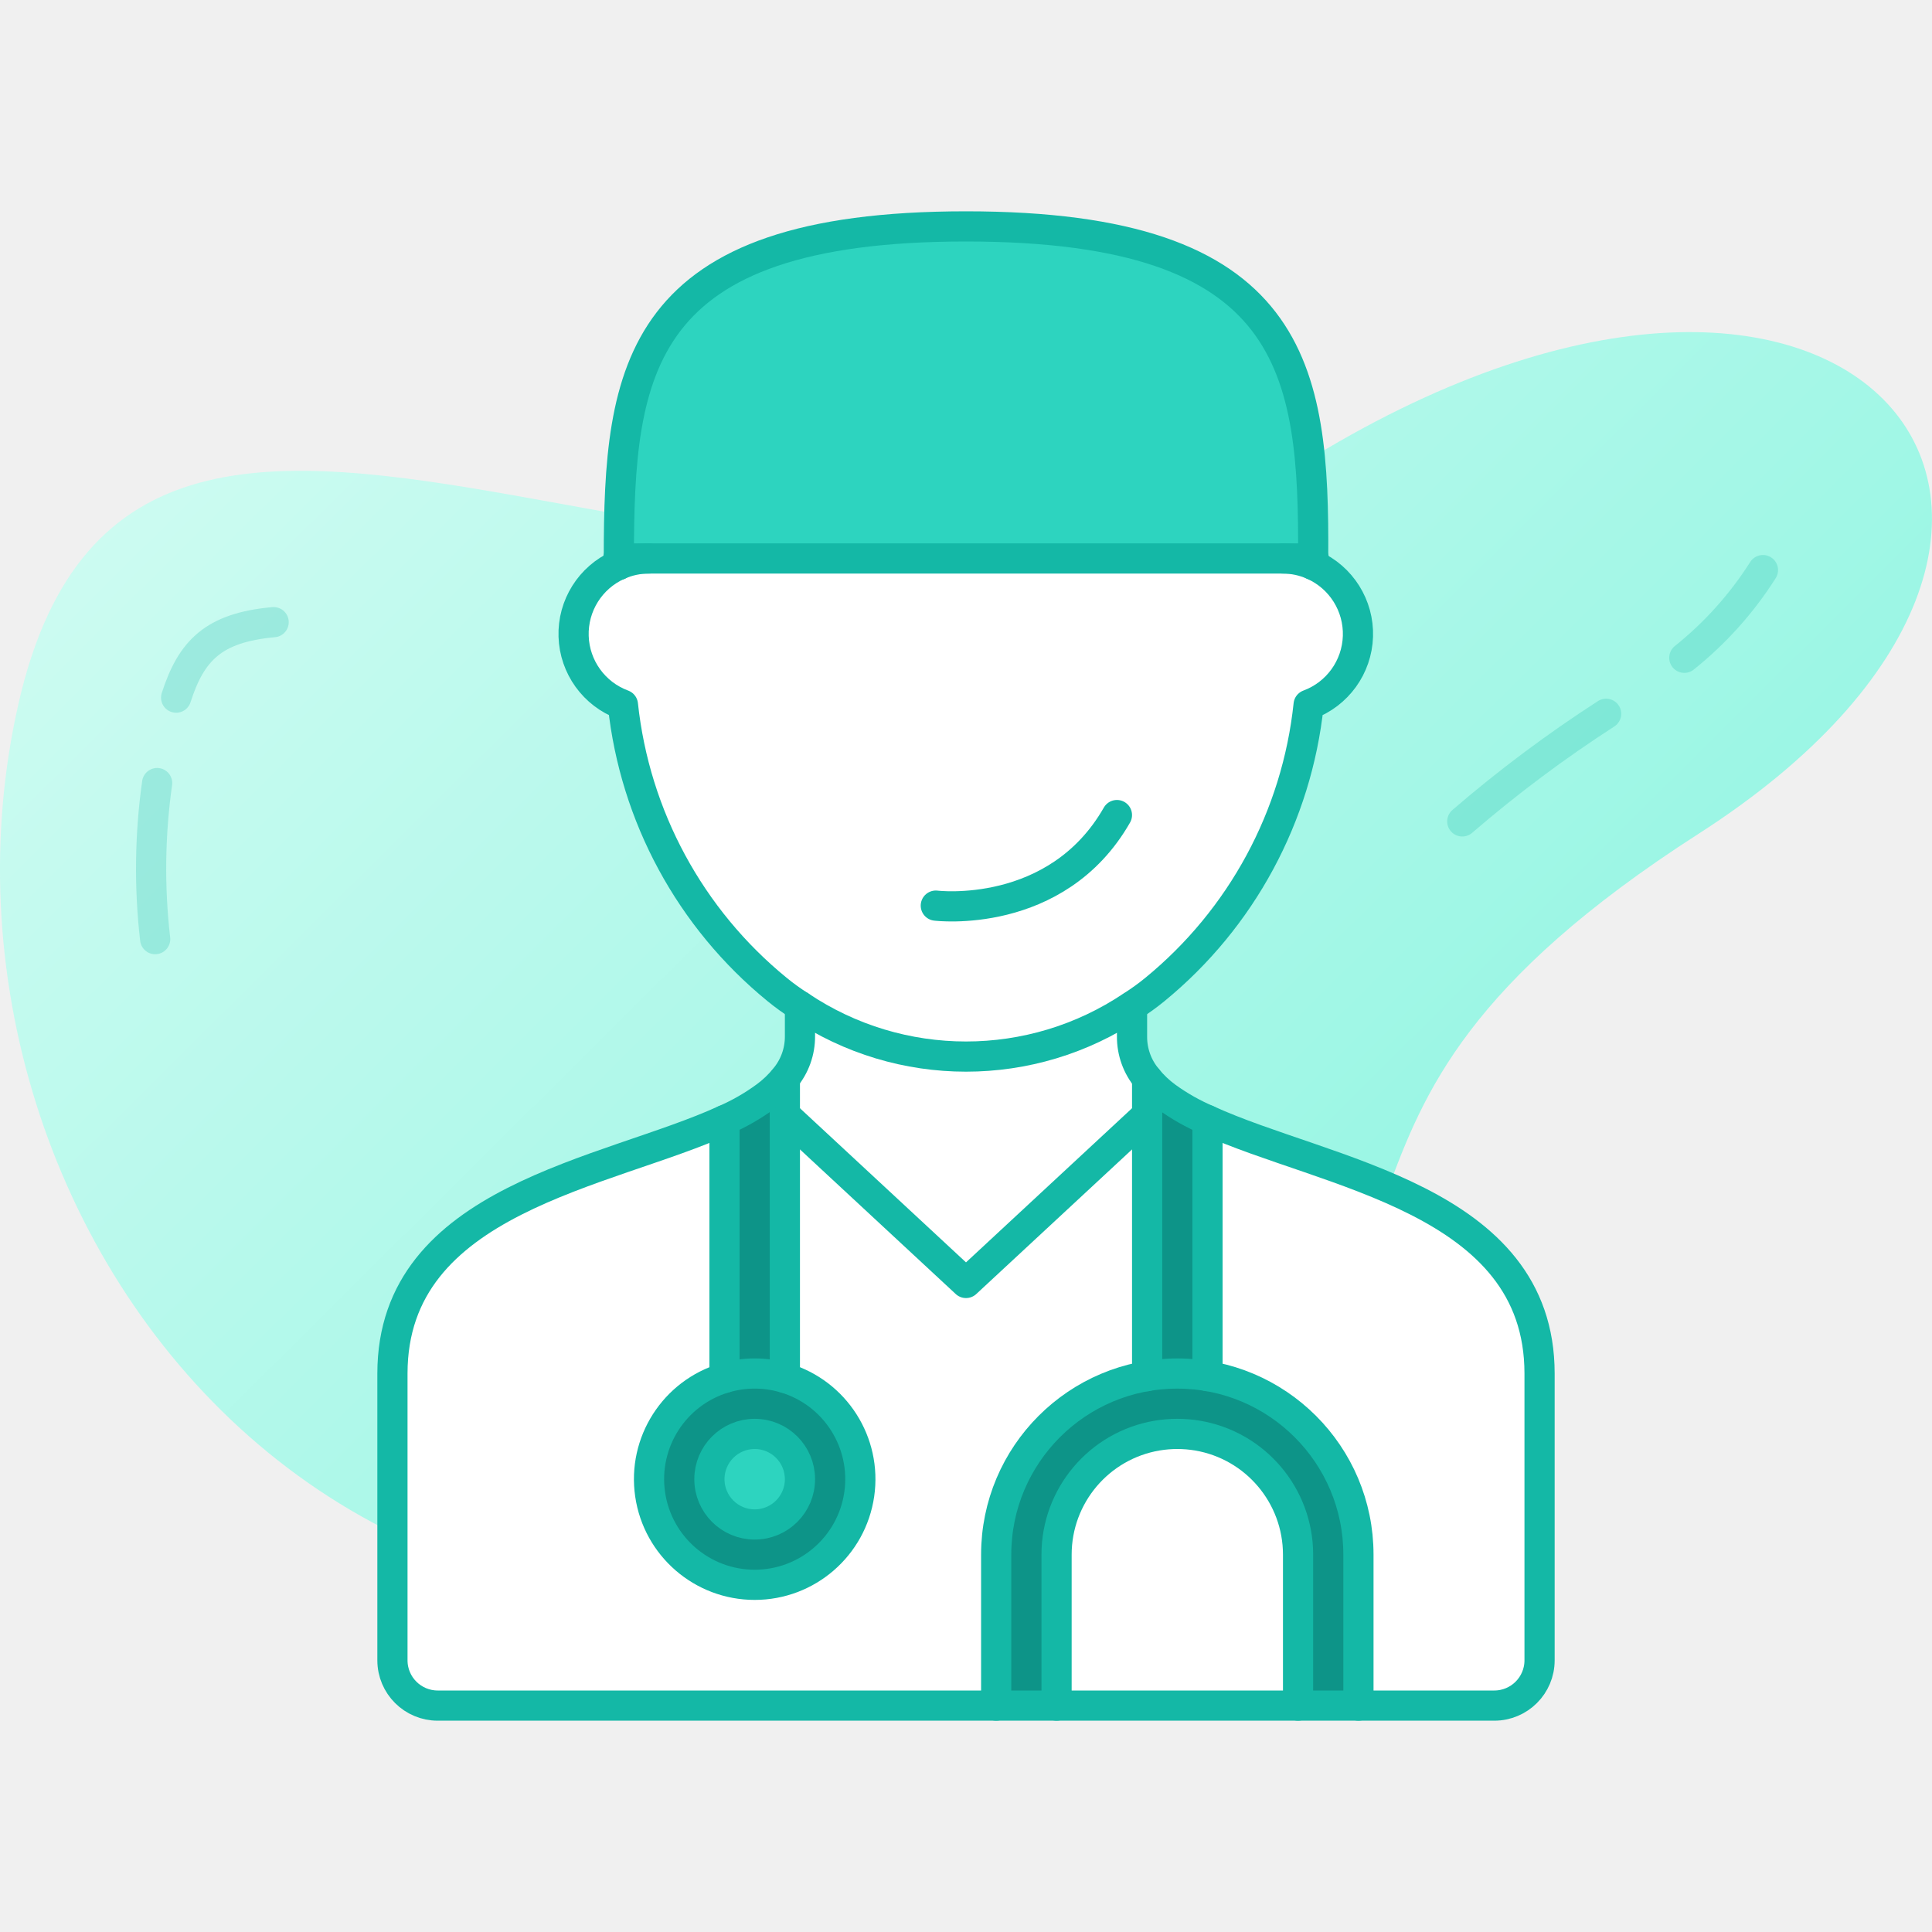
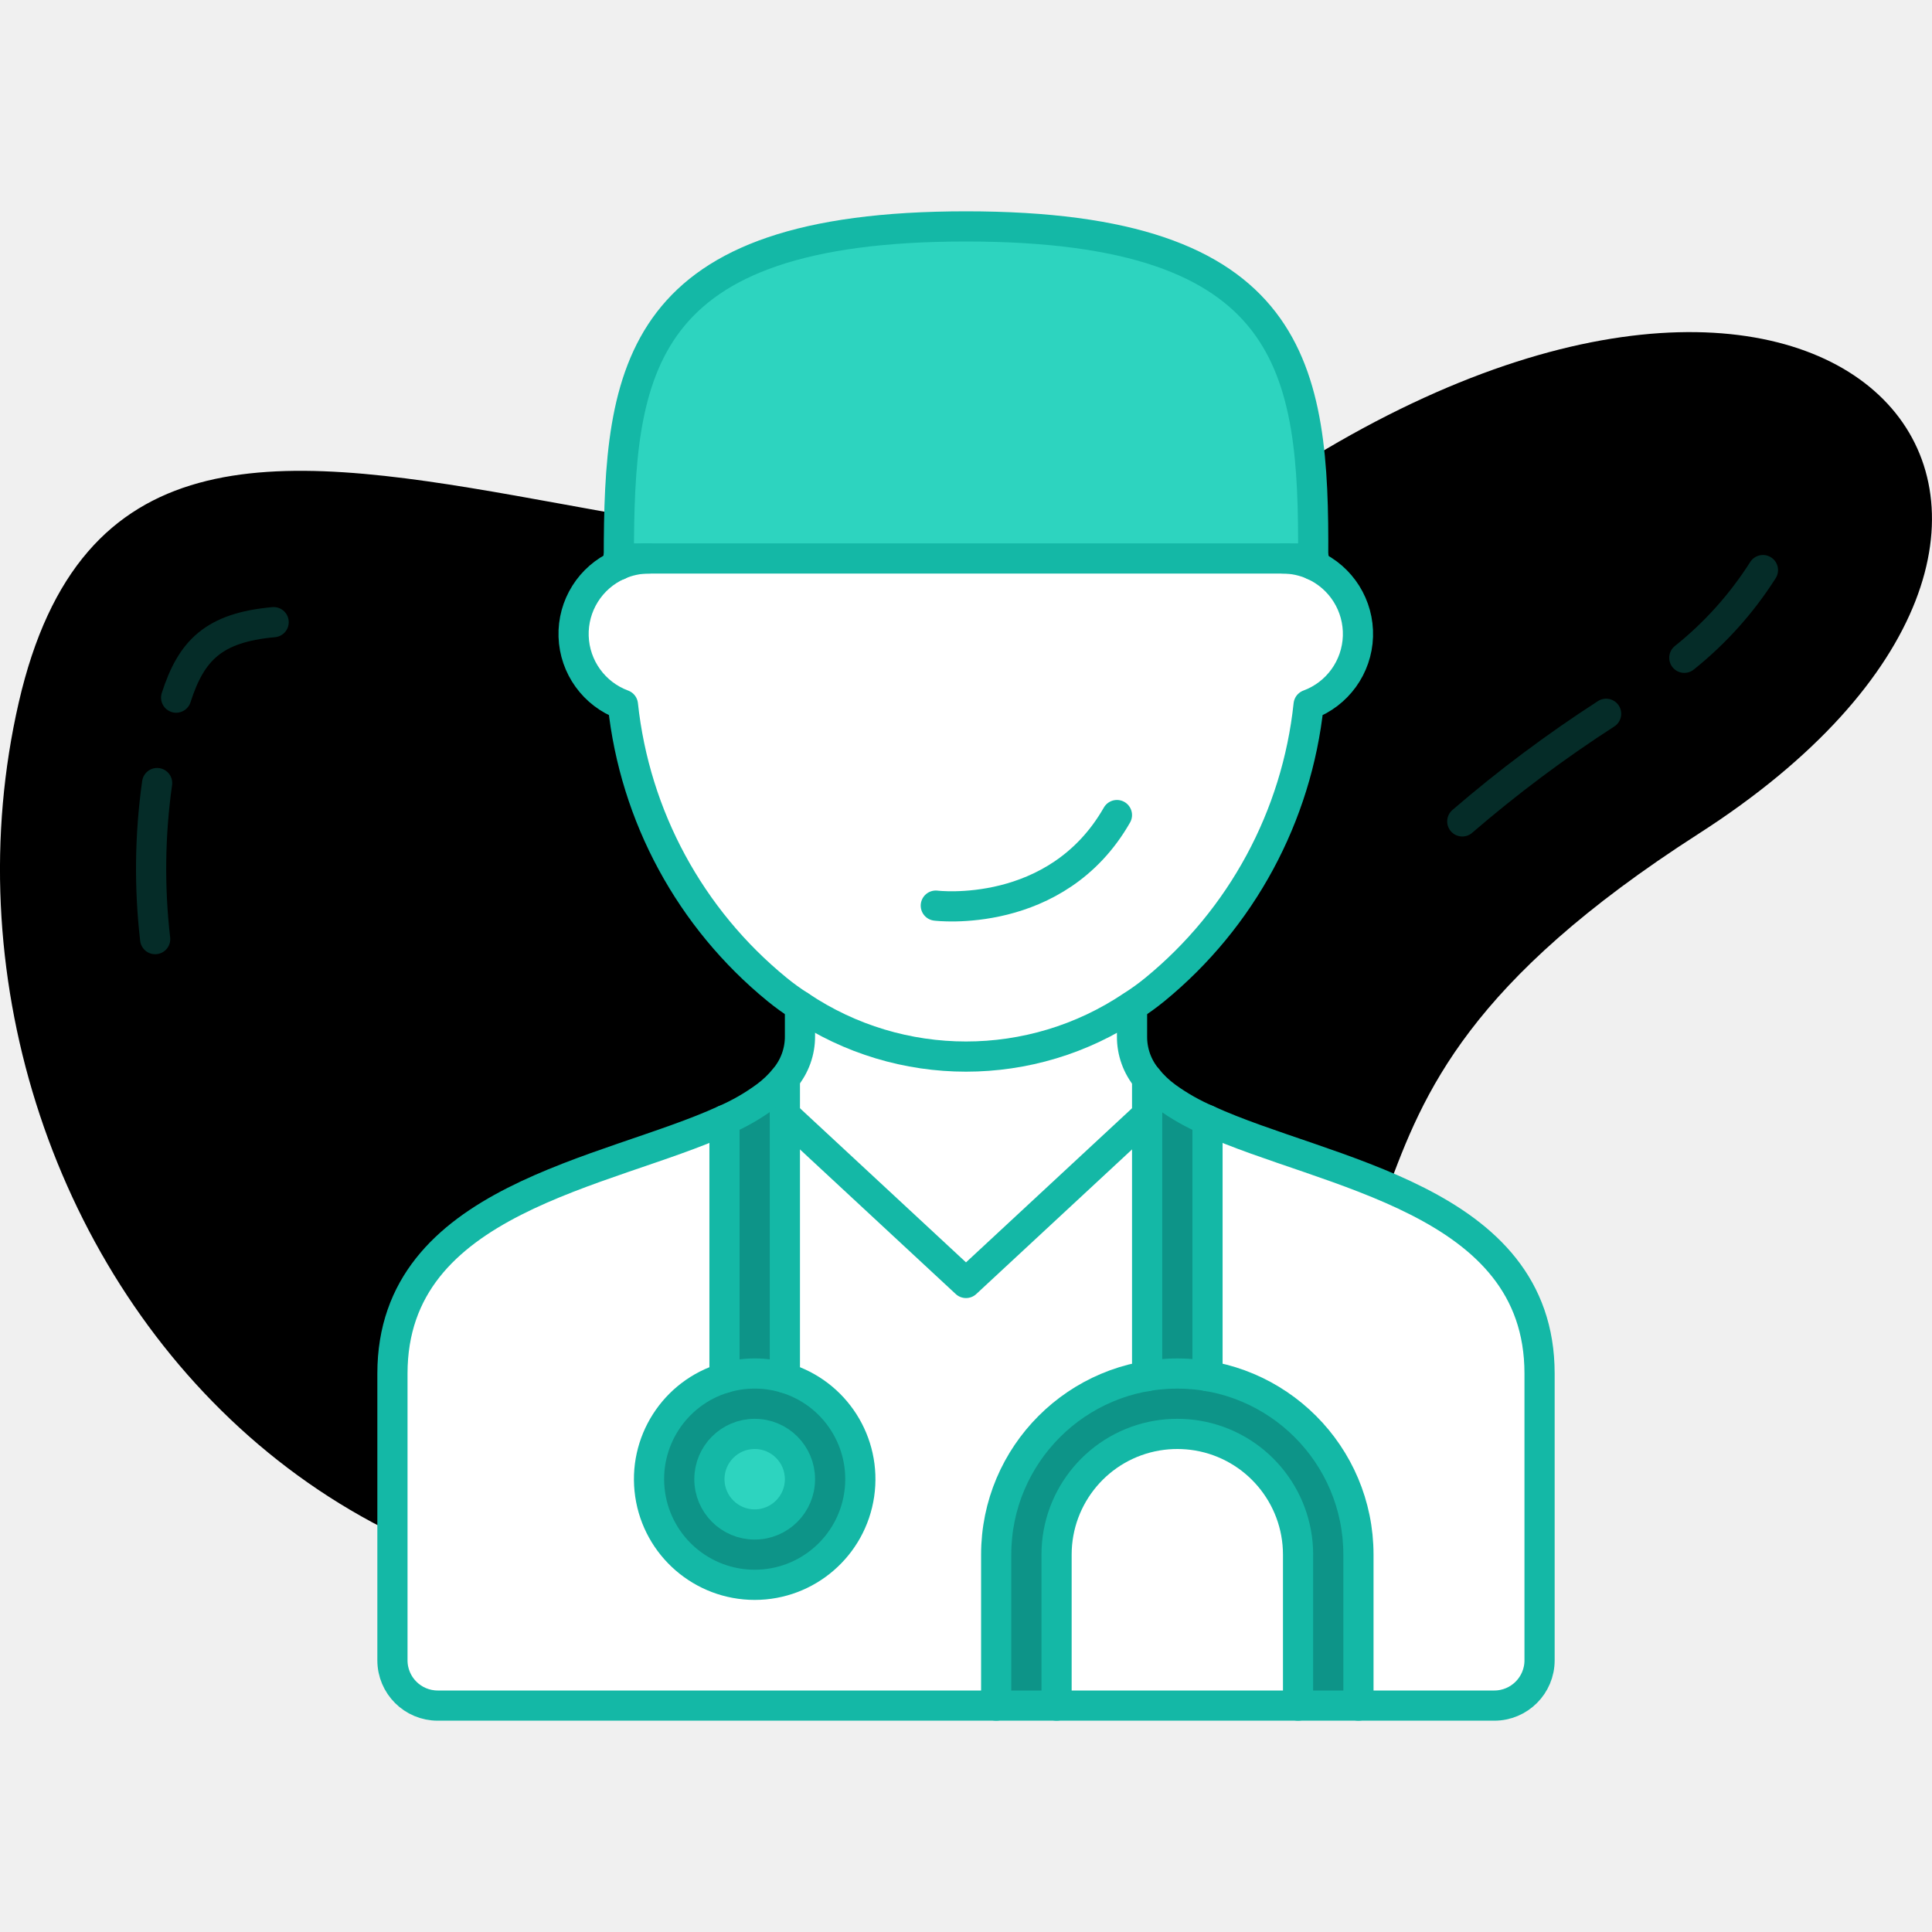
<svg xmlns="http://www.w3.org/2000/svg" id="icons" viewBox="0 0 128 128">
  <defs>
    <style>.cls-1,.cls-2{fill-rule:evenodd;}.cls-1{fill:url(#linear-gradient);}.cls-2,.cls-6{fill:none;stroke:rgb(20 184 166);stroke-linecap:round;stroke-linejoin:round;stroke-width:2px;}.cls-2{opacity:0.24;}.cls-3{fill:#fff;}.cls-4{fill:rgb(13 148 136);}.cls-5{fill:rgb(45 212 191);}</style>
    <linearGradient id="linear-gradient" x1="101.83" y1="16.12" x2="35.2" y2="83.15" gradientTransform="matrix(-1, 0, 0, 1, 127.82, -0.15)" gradientUnits="userSpaceOnUse">
-       <stop offset="0" stop-color="rgb(204 251 241)" />
-       <stop offset="1" stop-color="rgb(153 246 228)" />
+       <stop offset="0" stopolor="rgb(204 251 241)" />
+       <stop offset="1" stopColor="rgb(153 246 228)" />
    </linearGradient>
  </defs>
  <path class="cls-1" d="M112.55,55.23C143.8,35.17,123.61,8.64,87.83,29.77S9.35,11.23,1.24,46.55s24.35,77.11,73.35,51.6C100.69,84.55,82,74.84,112.55,55.23Z" />
  <path class="cls-2" d="M10.28,62.22a40.65,40.65,0,0,1,.13-10.34" />
  <path class="cls-2" d="M111.59,43.58a23.71,23.71,0,0,0,5.21-5.81" />
  <path class="cls-2" d="M106.41,47.29a86.1,86.1,0,0,0-9.53,7.13" />
  <path class="cls-2" d="M11.67,46.22c1-3.11,2.46-4.64,6.46-5" />
  <g id="_Group_" data-name="&lt;Group&gt;">
    <path class="cls-3" d="M102,91v19a3,3,0,0,1-3,3H90V103A12,12,0,0,0,80,91.17v-17C87.8,77.78,102,79.4,102,91Z" />
    <path class="cls-4" d="M90,103v10H86V103a8,8,0,0,0-6.67-7.89,8.1,8.1,0,0,0-2.66,0A8,8,0,0,0,70,103v10H66V103a12,12,0,0,1,24,0Z" />
    <path class="cls-3" d="M87,37.43a5,5,0,0,1-.3,9.26A28.23,28.23,0,0,1,76.51,65.56,15.57,15.57,0,0,1,75,66.65a19.73,19.73,0,0,1-22,0,15.57,15.57,0,0,1-1.51-1.09A28.23,28.23,0,0,1,41.27,46.69a5,5,0,0,1-.3-9.26A4.93,4.93,0,0,1,43,37H85A4.93,4.93,0,0,1,87,37.43Z" />
    <path class="cls-5" d="M64,15c21.9,0,23.08,9.45,23,22H41C40.92,24.45,42.1,15,64,15Z" />
    <path class="cls-3" d="M86,103v10H70V103a8,8,0,0,1,6.67-7.89,8.1,8.1,0,0,1,2.66,0A8,8,0,0,1,86,103Z" />
    <path class="cls-4" d="M80,74.21v17a11.85,11.85,0,0,0-4,0V71.45a6.8,6.8,0,0,0,1.28,1.22A14,14,0,0,0,80,74.21Z" />
    <path class="cls-3" d="M76,73.86V91.17A12,12,0,0,0,66,103v10H29a3,3,0,0,1-3-3V91c0-11.6,14.2-13.22,22-16.79V91.29a7,7,0,1,0,4,0V73.86L64,85Z" />
    <path class="cls-3" d="M76,71.45v2.41L64,85,52,73.86V71.45a4.28,4.28,0,0,0,1-2.78v-2a19.73,19.73,0,0,0,22,0v2A4.28,4.28,0,0,0,76,71.45Z" />
    <path class="cls-4" d="M52,91.29a7,7,0,1,1-4,0,7,7,0,0,1,4,0ZM53,98a3,3,0,1,0-3,3A3,3,0,0,0,53,98Z" />
    <circle class="cls-5" cx="50" cy="98" r="3" />
    <path class="cls-4" d="M52,73.86V91.29a7,7,0,0,0-4,0V74.21a14,14,0,0,0,2.72-1.54A6.8,6.8,0,0,0,52,71.45Z" />
    <path class="cls-6" d="M41,37.43c0-.14,0-.29,0-.43,0-12.55,1.14-22,23-22s23.08,9.45,23,22c0,.14,0,.29,0,.43" />
    <line class="cls-6" x1="43" y1="37" x2="40.96" y2="37" />
    <line class="cls-6" x1="87.04" y1="37" x2="85" y2="37" />
    <path class="cls-6" d="M62,60s8,1,12-6" />
    <polyline class="cls-6" points="52 73.86 64 85 76 73.86" />
    <line class="cls-6" x1="48" y1="91.29" x2="48" y2="74.21" />
    <polyline class="cls-6" points="52 71.45 52 73.86 52 91.29" />
    <line class="cls-6" x1="80" y1="74.21" x2="80" y2="91.17" />
    <polyline class="cls-6" points="76 91.17 76 73.86 76 71.45" />
    <path class="cls-6" d="M90,113V103a12,12,0,0,0-24,0v10" />
    <path class="cls-6" d="M70,113V103a8,8,0,0,1,6.67-7.89,8.1,8.1,0,0,1,2.66,0A8,8,0,0,1,86,103v10" />
    <path class="cls-6" d="M53,66.65v2a4.28,4.28,0,0,1-1,2.78,6.8,6.8,0,0,1-1.28,1.22A14,14,0,0,1,48,74.21C40.2,77.78,26,79.4,26,91v19a3,3,0,0,0,3,3H99a3,3,0,0,0,3-3V91c0-11.6-14.2-13.22-22-16.79a14,14,0,0,1-2.72-1.54A6.8,6.8,0,0,1,76,71.45a4.28,4.28,0,0,1-1-2.78v-2" />
    <path class="cls-6" d="M52,91.29a7,7,0,1,1-4,0,7,7,0,0,1,4,0Z" />
    <circle class="cls-6" cx="50" cy="98" r="3" />
    <path class="cls-6" d="M87,37.43a5,5,0,0,1-.3,9.26A28.23,28.23,0,0,1,76.51,65.56,15.57,15.57,0,0,1,75,66.65a19.73,19.73,0,0,1-22,0,15.57,15.57,0,0,1-1.51-1.09A28.23,28.23,0,0,1,41.27,46.69a5,5,0,0,1-.3-9.26A4.93,4.93,0,0,1,43,37H85A4.93,4.93,0,0,1,87,37.43Z" />
  </g>
</svg>
